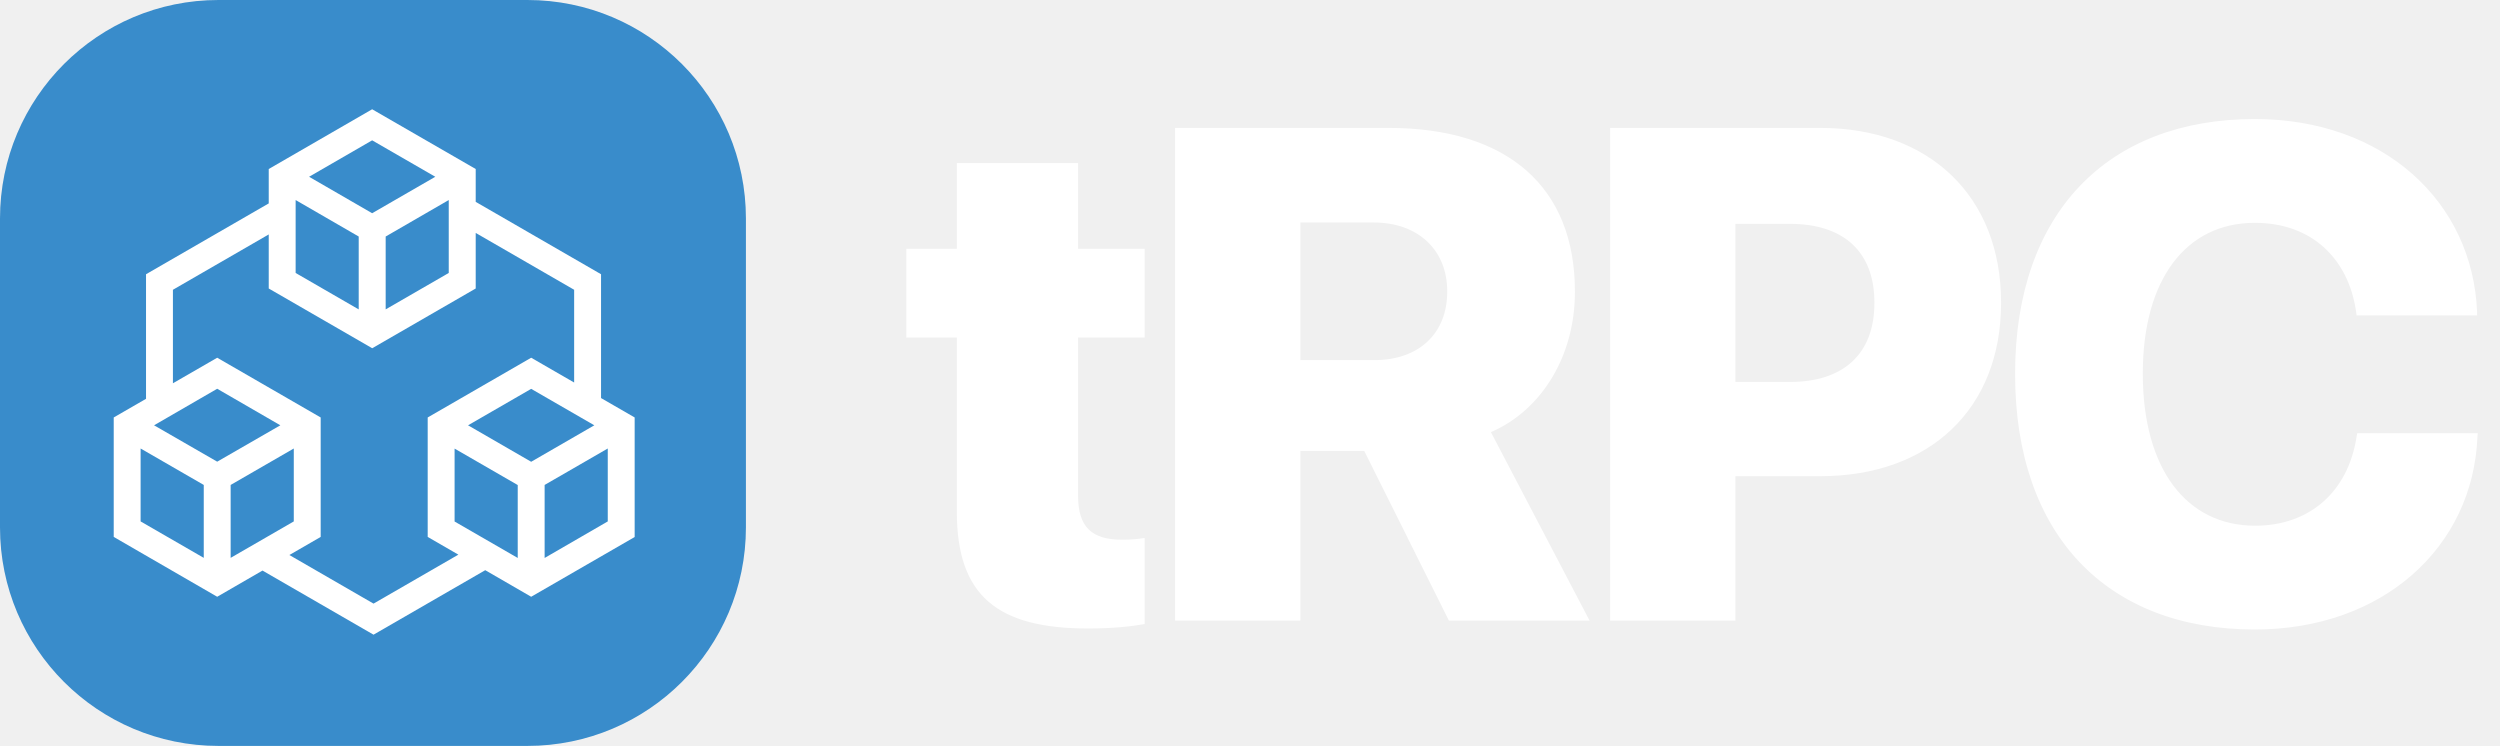
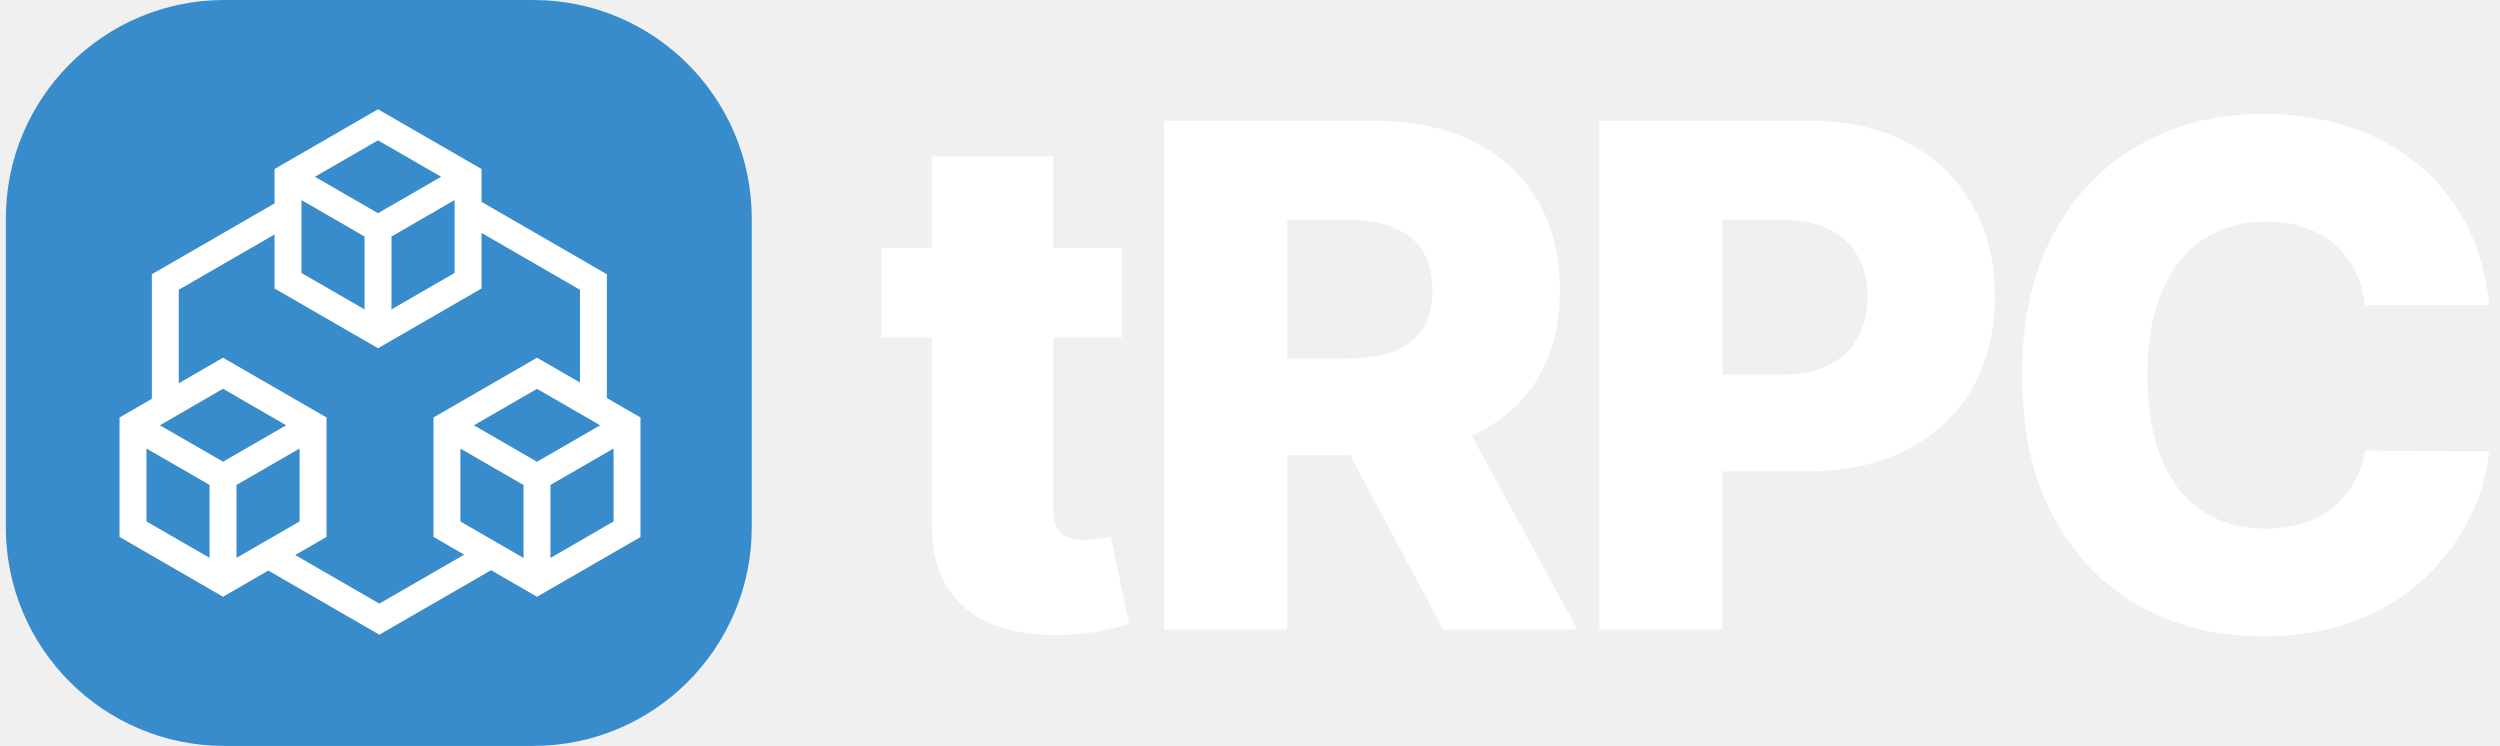
<svg xmlns="http://www.w3.org/2000/svg" width="429" height="128" viewBox="0 0 429 128" fill="none">
-   <g clip-path="url(#clip0_3_2)">
-     <path d="M90.5 0H37.5C16.789 0 0 16.789 0 37.5V90.5C0 111.211 16.789 128 37.5 128H90.5C111.211 128 128 111.211 128 90.5V37.5C128 16.789 111.211 0 90.5 0Z" fill="#398CCB" />
-     <path fill-rule="evenodd" clip-rule="evenodd" d="M63.861 18.75L81.631 29.002V34.639L103.138 47.059V68.306L108.908 71.636V92.152L91.15 102.404L83.266 97.844L64.098 108.912L45.044 97.909L37.271 102.404L19.514 92.135V71.636L25.058 68.436V47.059L46.104 34.91L46.115 34.909V29.002L63.861 18.75ZM81.631 39.97V49.506L63.873 59.758L46.115 49.506V40.234L46.104 40.234L29.673 49.725V65.771L37.271 61.385L55.029 71.636V92.135L49.657 95.241L64.098 103.581L78.654 95.178L73.392 92.135V71.636L91.15 61.385L98.523 65.641V49.725L81.631 39.97ZM78.008 89.492V76.979L88.842 83.233V95.746L78.008 89.492ZM104.292 76.962L93.458 83.216V95.746L104.292 89.475V76.962ZM24.129 89.475V76.962L34.964 83.216V95.729L24.129 89.475ZM50.413 76.962L39.579 83.216V95.729L50.413 89.475V76.962ZM80.316 72.981L91.15 66.727L101.984 72.981L91.15 79.24L80.316 72.981ZM37.271 66.71L26.436 72.981L37.271 79.223L48.106 72.981L37.271 66.71ZM50.731 46.84V34.327L61.554 40.587V53.094L50.731 46.84ZM77.004 34.327L66.181 40.587V53.089L77.004 46.84V34.327ZM53.038 30.334L63.861 24.081L74.696 30.334L63.861 36.589L53.038 30.334Z" fill="white" />
+   <g clip-path="url(#clip0_1_10)">
+     <path d="M91.5 0H38.5C17.789 0 1 16.789 1 37.5V90.5C1 111.211 17.789 128 38.5 128H91.5C112.211 128 129 111.211 129 90.5V37.5C129 16.789 112.211 0 91.5 0Z" fill="#398CCB" />
+     <path fill-rule="evenodd" clip-rule="evenodd" d="M64.862 18.75L82.631 29.002V34.639L104.138 47.059V68.306L109.908 71.636V92.152L92.15 102.404L84.266 97.844L65.098 108.912L46.044 97.909L38.271 102.404L20.514 92.135V71.636L26.058 68.436V47.059L47.104 34.91L47.115 34.909V29.002L64.862 18.75ZM82.631 39.97V49.506L64.873 59.758L47.115 49.506V40.234L47.104 40.234L30.673 49.725V65.771L38.271 61.385L56.029 71.636V92.135L50.657 95.241L65.098 103.581L79.654 95.178L74.392 92.135V71.636L92.15 61.385L99.523 65.641V49.725L82.631 39.97ZM79.008 89.492V76.979L89.842 83.233V95.746L79.008 89.492ZM105.292 76.962L94.458 83.216V95.746L105.292 89.475V76.962ZM25.129 89.475V76.962L35.964 83.216V95.729L25.129 89.475ZM51.413 76.962L40.579 83.216V95.729L51.413 89.475V76.962ZM81.316 72.981L92.15 66.727L102.984 72.981L92.15 79.24L81.316 72.981ZM38.271 66.71L27.436 72.981L38.271 79.223L49.106 72.981L38.271 66.71ZM51.731 46.84V34.327L62.554 40.587V53.094L51.731 46.84ZM78.004 34.327L67.181 40.587V53.089L78.004 46.84V34.327ZM54.038 30.334L64.862 24.081L75.696 30.334L64.862 36.589L54.038 30.334Z" fill="white" />
+     <path d="M192.551 42.545V57.886H151.259V42.545H192.551ZM159.909 26.864H180.747V87.418C180.747 88.696 180.946 89.733 181.344 90.528C181.77 91.296 182.381 91.849 183.176 92.19C183.972 92.503 184.923 92.659 186.031 92.659C186.827 92.659 187.665 92.588 188.545 92.446C189.455 92.276 190.136 92.133 190.591 92.02L193.744 107.062C192.75 107.347 191.344 107.702 189.526 108.128C187.736 108.554 185.591 108.824 183.091 108.938C178.205 109.165 174.014 108.597 170.52 107.233C167.054 105.841 164.398 103.682 162.551 100.756C160.733 97.829 159.852 94.151 159.909 89.719V26.864ZM199.789 108V20.727H235.841C242.375 20.727 248.014 21.906 252.758 24.264C257.531 26.594 261.21 29.946 263.795 34.321C266.38 38.668 267.673 43.824 267.673 49.79C267.673 55.841 266.352 60.983 263.71 65.216C261.068 69.421 257.318 72.631 252.46 74.847C247.602 77.034 241.849 78.128 235.201 78.128H212.403V61.508H231.281C234.463 61.508 237.119 61.097 239.25 60.273C241.409 59.42 243.042 58.142 244.15 56.438C245.258 54.705 245.812 52.489 245.812 49.79C245.812 47.091 245.258 44.861 244.15 43.099C243.042 41.31 241.409 39.974 239.25 39.094C237.091 38.185 234.434 37.73 231.281 37.73H220.883V108H199.789ZM248.923 68.114L270.656 108H247.645L226.338 68.114H248.923ZM274.443 108V20.727H310.494C317.028 20.727 322.667 22.006 327.411 24.562C332.184 27.091 335.863 30.628 338.448 35.173C341.034 39.69 342.326 44.946 342.326 50.94C342.326 56.963 341.005 62.233 338.363 66.75C335.749 71.239 332.014 74.719 327.156 77.19C322.298 79.662 316.531 80.898 309.855 80.898H287.61V64.278H305.934C309.116 64.278 311.772 63.724 313.903 62.617C316.062 61.508 317.695 59.96 318.803 57.972C319.911 55.955 320.465 53.611 320.465 50.94C320.465 48.242 319.911 45.912 318.803 43.952C317.695 41.963 316.062 40.429 313.903 39.349C311.744 38.27 309.088 37.73 305.934 37.73H295.536V108H274.443ZM427.143 52.347H405.836C405.552 50.159 404.969 48.185 404.089 46.423C403.208 44.662 402.043 43.156 400.594 41.906C399.145 40.656 397.427 39.705 395.438 39.051C393.478 38.369 391.305 38.028 388.918 38.028C384.685 38.028 381.035 39.065 377.966 41.139C374.927 43.213 372.583 46.21 370.935 50.131C369.316 54.051 368.506 58.795 368.506 64.364C368.506 70.159 369.33 75.017 370.978 78.938C372.654 82.829 374.998 85.77 378.009 87.758C381.049 89.719 384.643 90.699 388.79 90.699C391.12 90.699 393.236 90.401 395.14 89.804C397.072 89.207 398.762 88.341 400.211 87.204C401.688 86.04 402.895 84.633 403.833 82.986C404.799 81.31 405.466 79.421 405.836 77.318L427.143 77.446C426.773 81.31 425.651 85.117 423.776 88.867C421.93 92.617 419.387 96.04 416.148 99.136C412.91 102.205 408.961 104.648 404.302 106.466C399.671 108.284 394.359 109.193 388.364 109.193C380.466 109.193 373.393 107.46 367.143 103.994C360.921 100.5 356.006 95.415 352.398 88.739C348.79 82.062 346.986 73.938 346.986 64.364C346.986 54.761 348.819 46.622 352.484 39.946C356.148 33.27 361.106 28.199 367.356 24.733C373.606 21.267 380.609 19.534 388.364 19.534C393.648 19.534 398.535 20.273 403.023 21.75C407.512 23.199 411.461 25.329 414.87 28.142C418.279 30.926 421.049 34.349 423.18 38.412C425.31 42.474 426.631 47.119 427.143 52.347Z" fill="white" />
  </g>
-   <path d="M186.695 107.848C191.031 107.848 194.137 107.496 196.422 107.086V92.32C195.25 92.496 194.195 92.613 192.555 92.613C187.457 92.613 184.996 90.562 184.996 85.055V57.926H196.422V42.691H184.996V27.984H164.195V42.691H155.523V57.926H164.195V87.867C164.195 102.281 171.227 107.848 186.695 107.848ZM201.641 106.5H223.145V77.379H234.102L248.634 106.5H272.774L255.841 74.156C264.63 70.348 270.255 60.973 270.255 50.133V50.016C270.255 32.086 258.712 21.949 238.263 21.949H201.641V106.5ZM223.145 61.793V38.18H235.743C243.302 38.18 248.341 42.867 248.341 49.957V50.074C248.341 57.223 243.477 61.793 235.86 61.793H223.145ZM276.295 106.5H297.798V81.715H312.33C331.197 81.715 343.384 70.113 343.384 52.008V51.891C343.384 33.785 331.197 21.949 312.33 21.949H276.295V106.5ZM307.173 38.414C316.255 38.414 321.646 43.102 321.646 51.891V52.008C321.646 60.797 316.255 65.543 307.173 65.543H297.798V38.414H307.173ZM386.924 108.023C408.897 108.023 424.366 93.902 425.127 74.977L425.186 74.332H404.502L404.385 74.977C402.92 84.41 396.299 90.211 386.983 90.211C375.205 90.211 367.705 80.484 367.705 64.137V64.078C367.705 47.906 375.147 38.238 386.924 38.238C396.768 38.238 402.92 44.449 404.268 53.238L404.385 54.117H425.069V53.531C424.307 34.605 409.014 20.426 386.924 20.426C361.67 20.426 345.791 36.539 345.791 64.137V64.195C345.791 91.793 361.553 108.023 386.924 108.023Z" fill="white" />
  <defs>
-     <clipPath id="clip0_3_2">
-       <rect width="128" height="128" fill="white" />
+     <clipPath id="clip0_1_10">
+       <rect width="429" height="128" fill="white" />
    </clipPath>
  </defs>
</svg>
